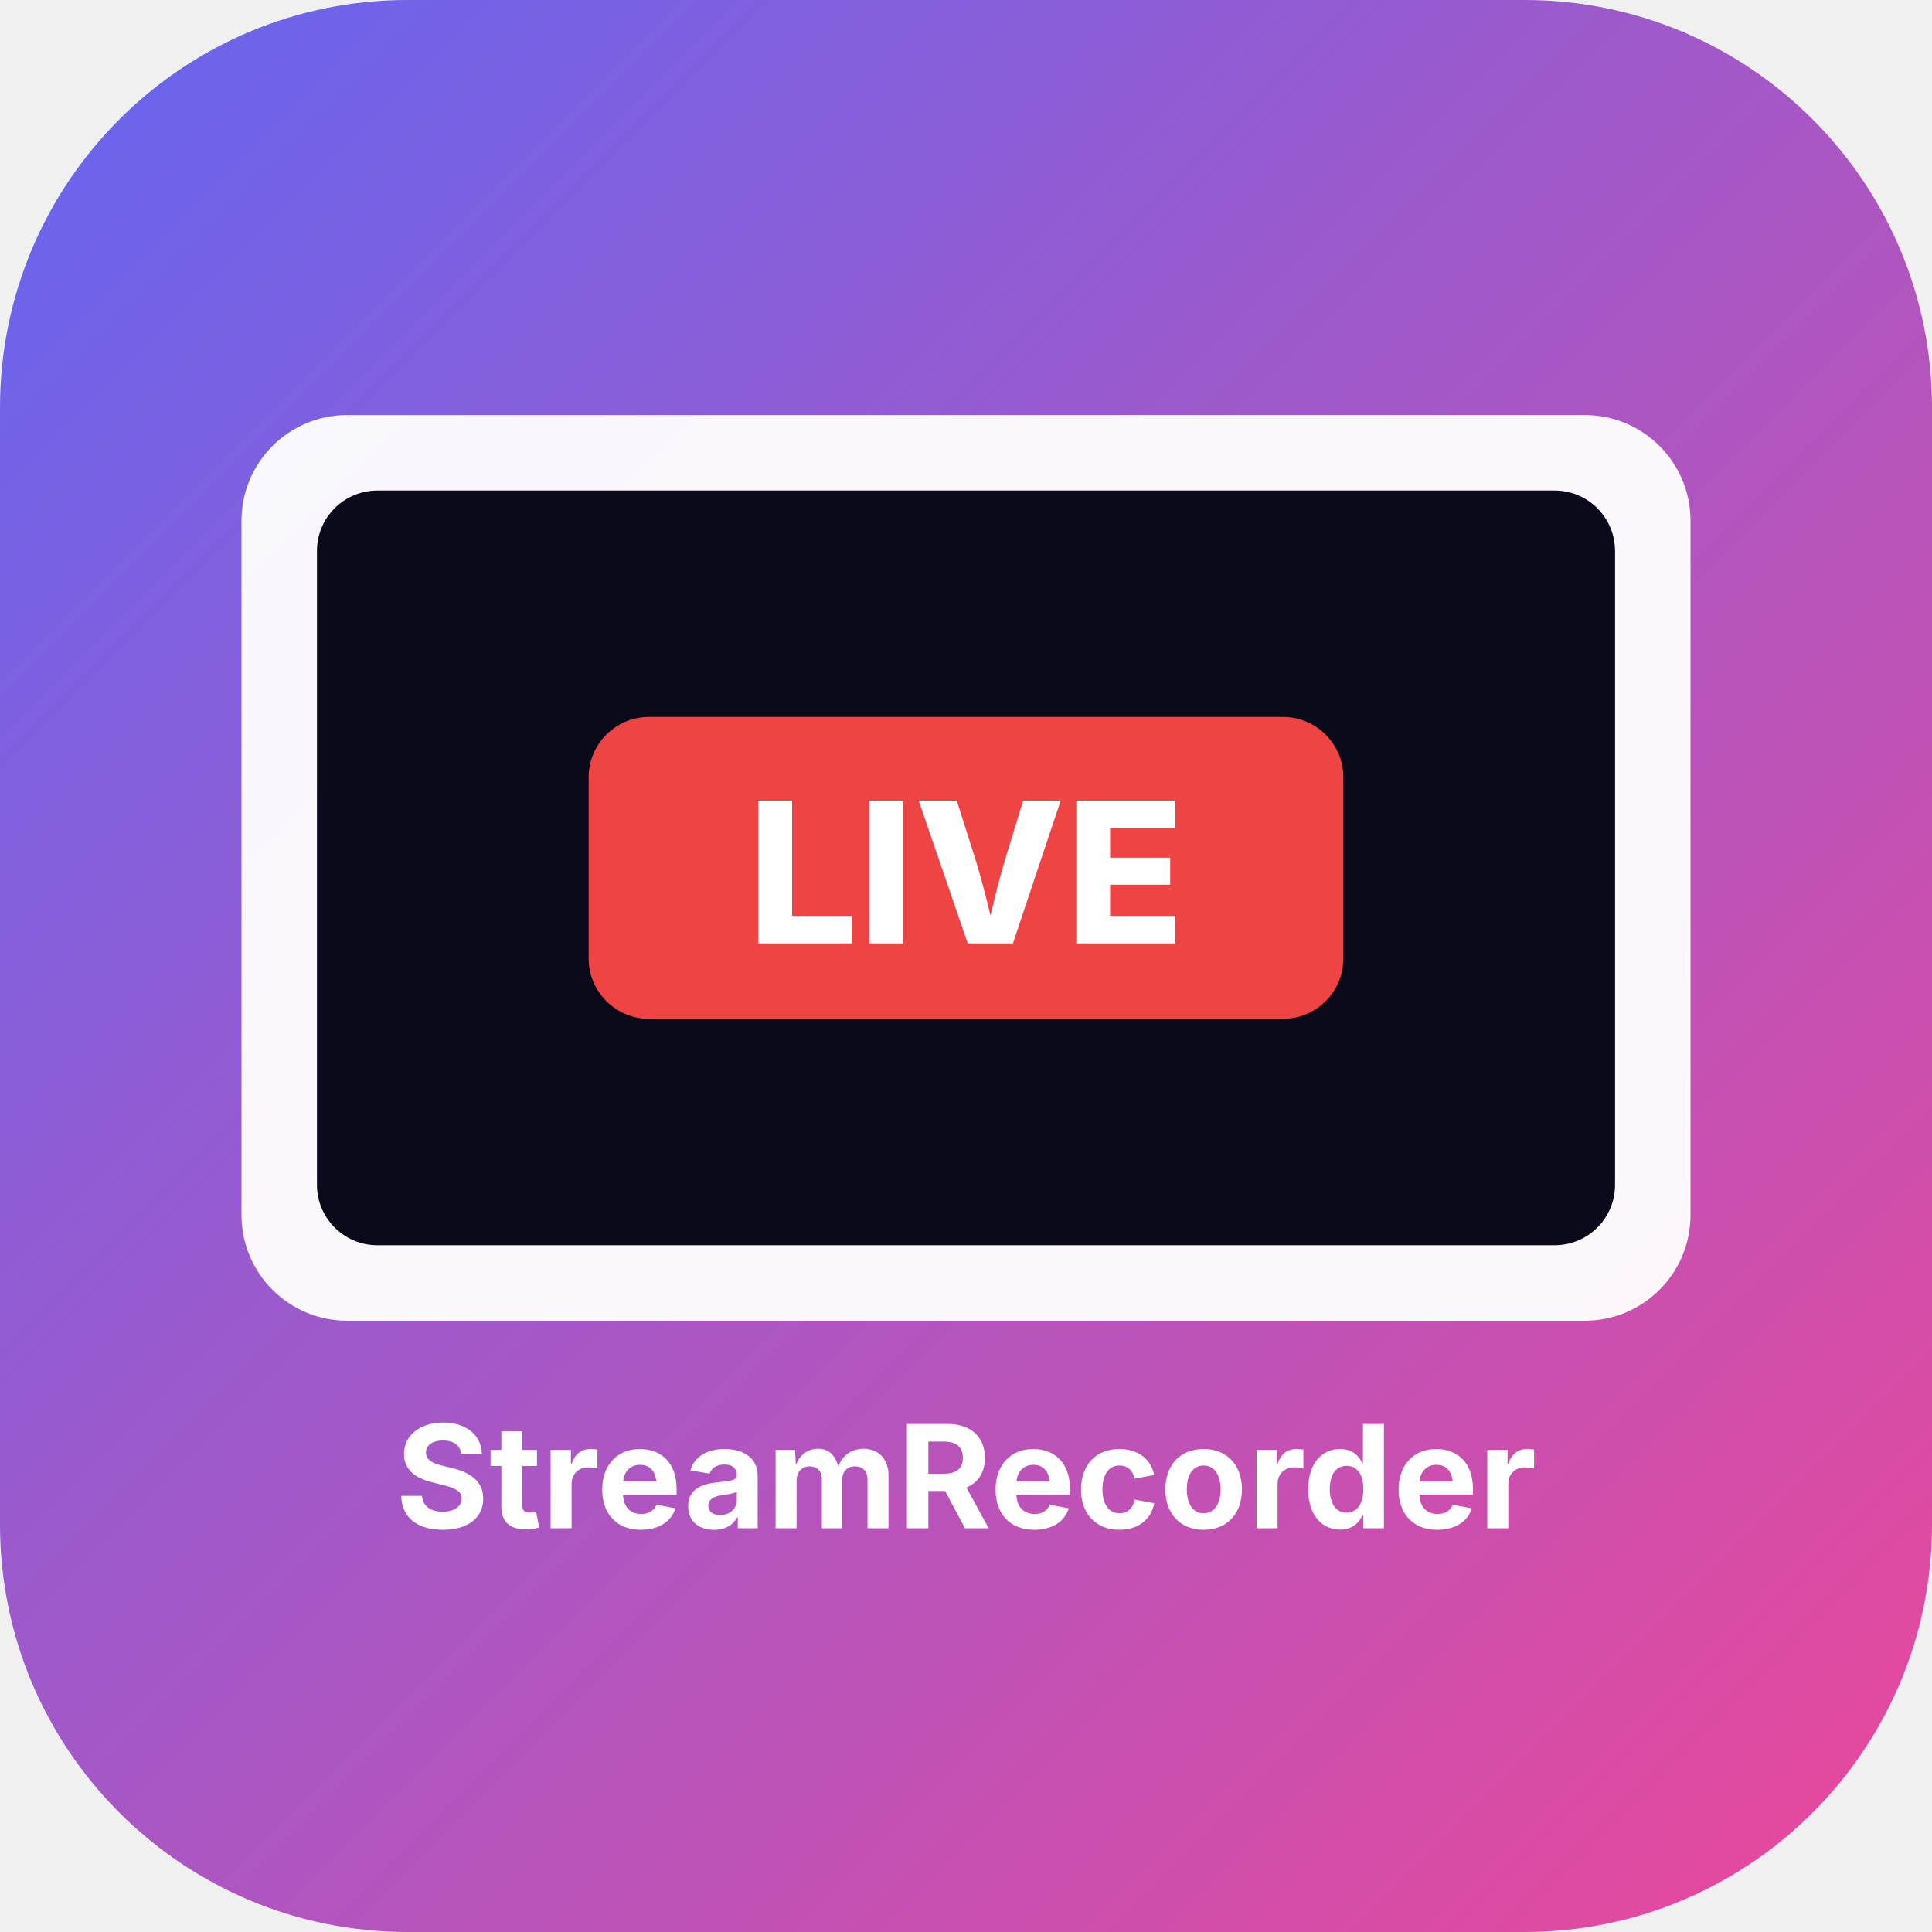
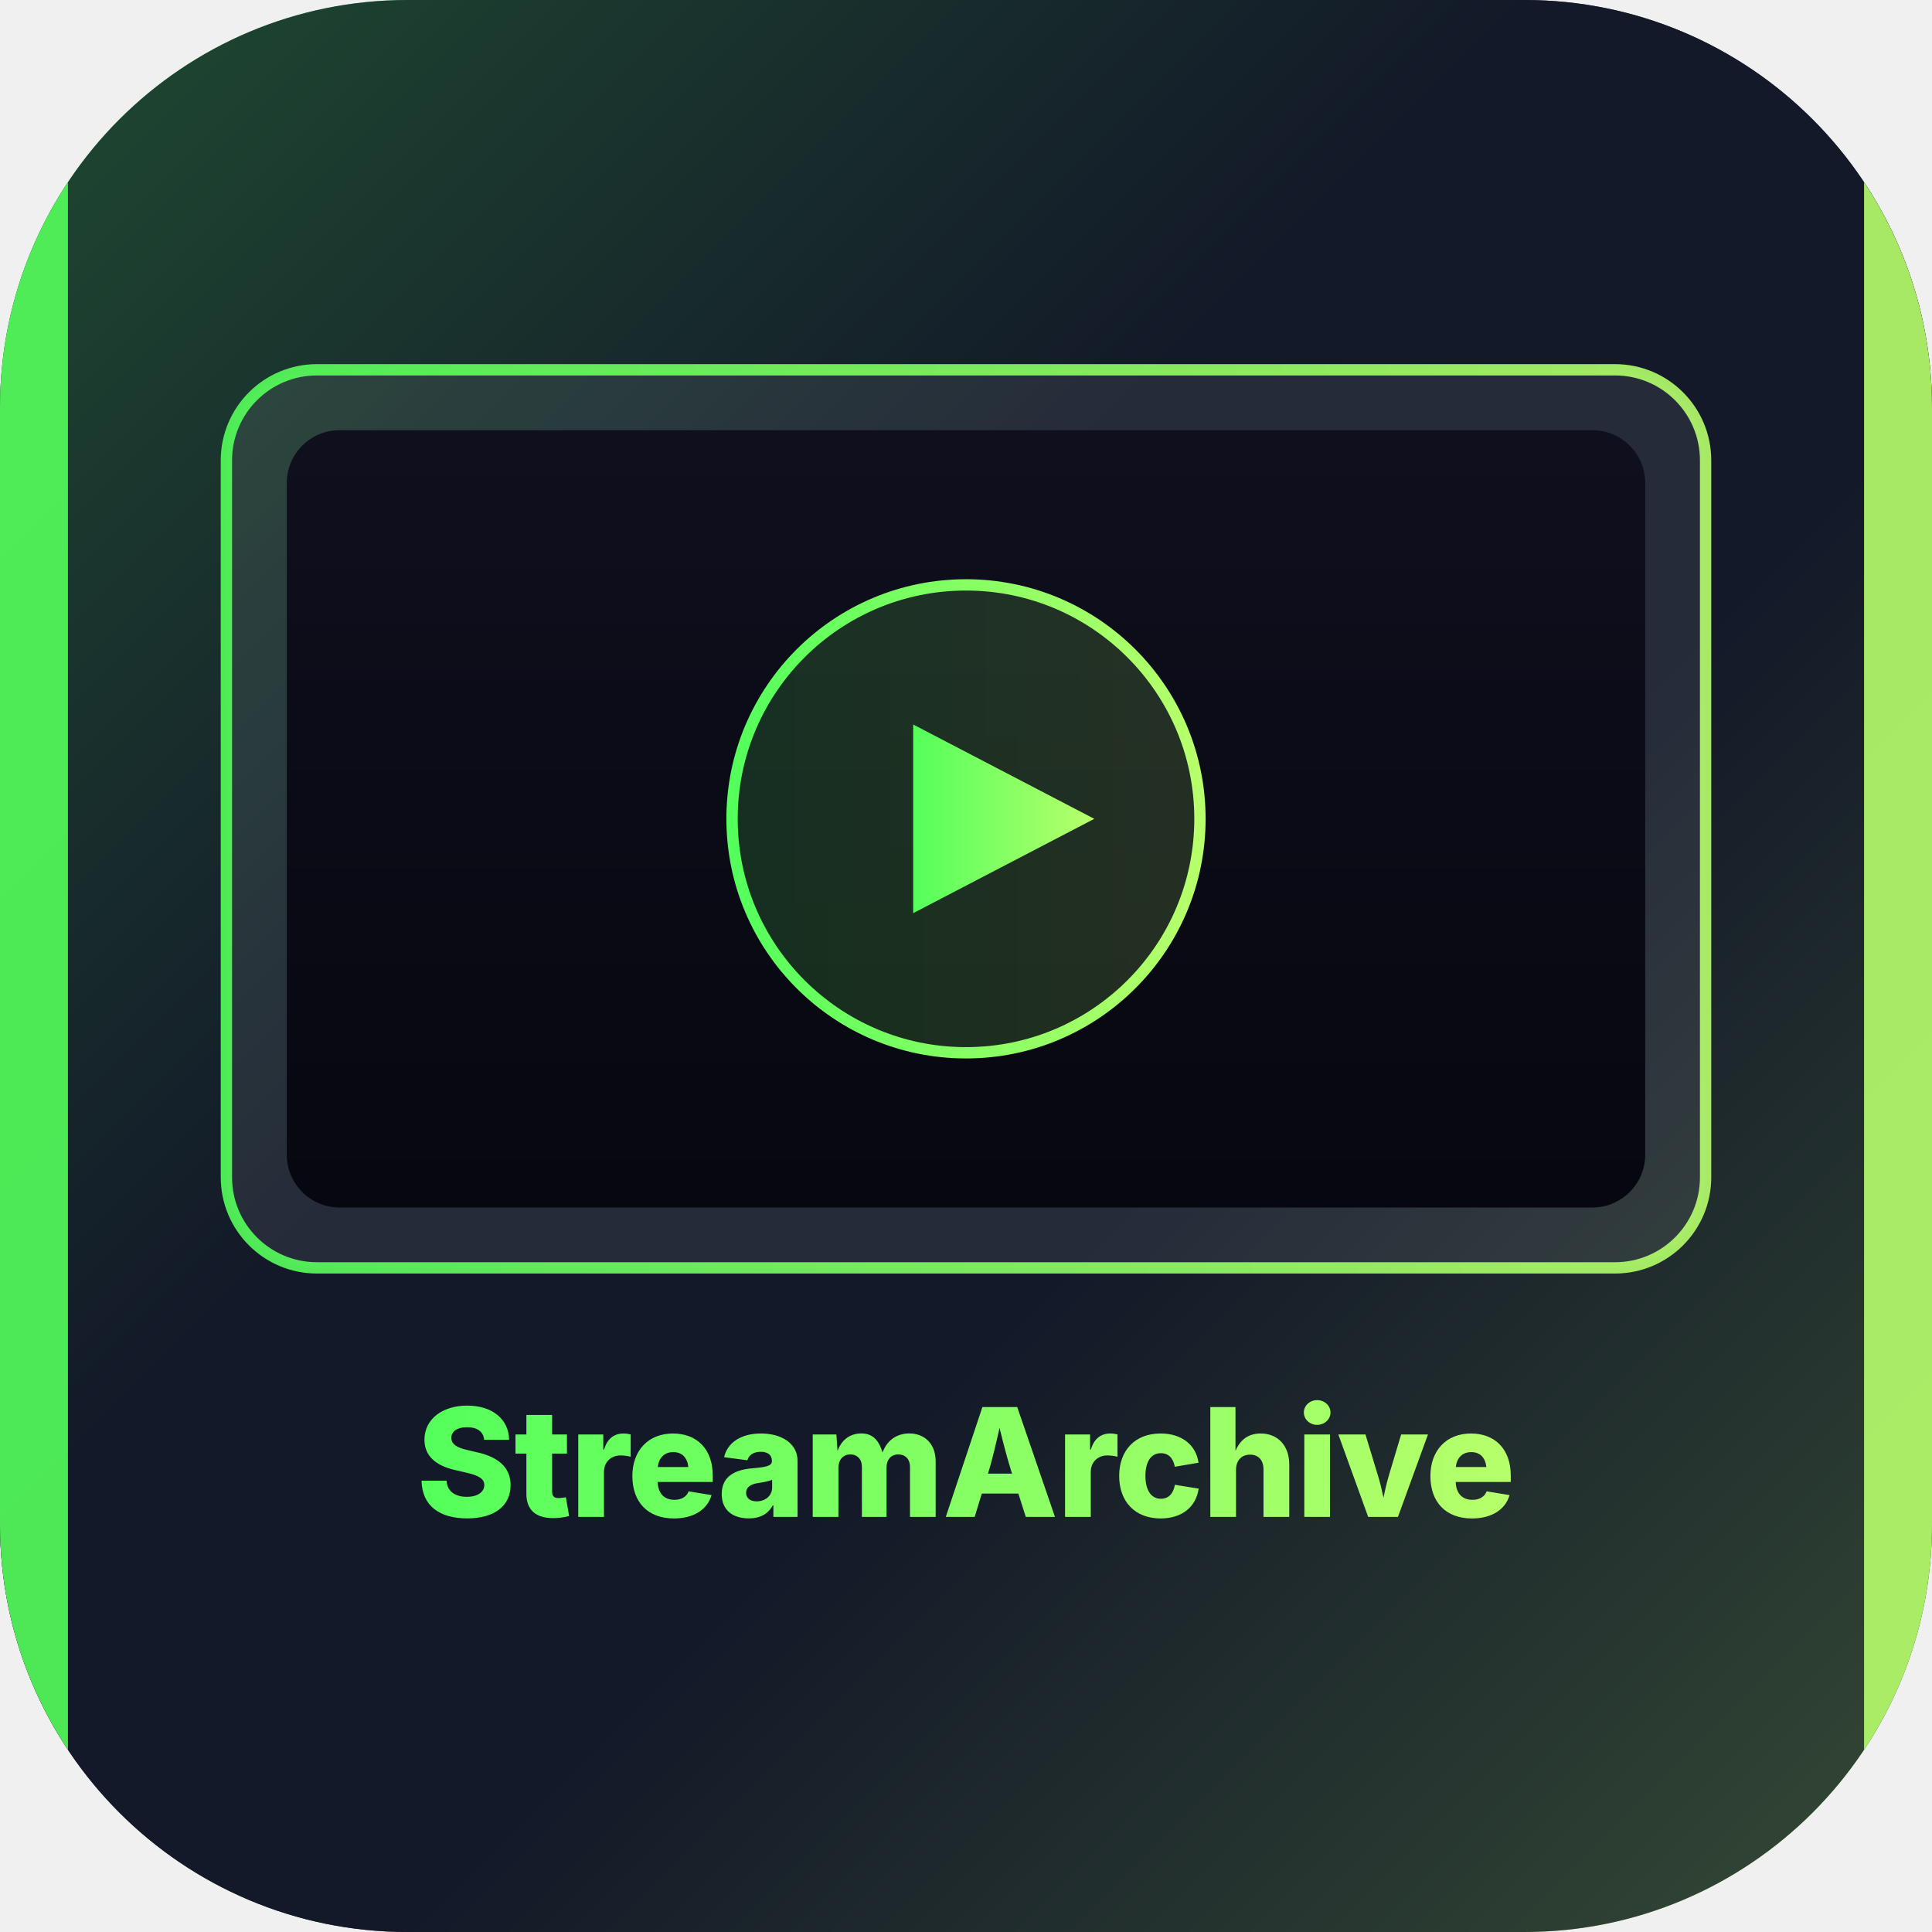
<svg xmlns="http://www.w3.org/2000/svg" width="512" height="512" viewBox="0 0 512 512">
  <defs>
    <linearGradient id="bg" x1="0%" y1="0%" x2="100%" y2="100%">
-       <stop offset="0%" style="stop-color:#6366f1" />
-       <stop offset="100%" style="stop-color:#ec4899" />
+       <stop offset="0%" style="stop-color:#54ff5b" />
+       <stop offset="40%" style="stop-color:#1a1a2e" />
+       <stop offset="60%" style="stop-color:#1a1a2e" />
+       <stop offset="100%" style="stop-color:#b7ff6b" />
    </linearGradient>
+     <linearGradient id="accentGrad" x1="0%" y1="0%" x2="100%" y2="0%">
+       <stop offset="0%" style="stop-color:#54ff5b" />
+       <stop offset="100%" style="stop-color:#b7ff6b" />
+     </linearGradient>
+     <filter id="glow" x="-10%" y="-10%" width="120%" height="120%">
+       <feGaussianBlur stdDeviation="6" result="blur" />
+       <feMerge>
+         <feMergeNode in="blur" />
+         <feMergeNode in="SourceGraphic" />
+       </feMerge>
+     </filter>
+     <linearGradient id="screenGrad" x1="0%" y1="0%" x2="0%" y2="100%">
+       <stop offset="0%" style="stop-color:#0f0f1e" />
+       <stop offset="100%" style="stop-color:#070710" />
+     </linearGradient>
+     <clipPath id="roundedClip">
+       <rect width="512" height="512" rx="108" />
+     </clipPath>
  </defs>
  <rect width="512" height="512" rx="108" fill="url(#bg)" />
-   <rect x="64" y="110" width="384" height="240" rx="28" fill="#ffffff" opacity="0.95" />
-   <rect x="84" y="130" width="344" height="200" rx="16" fill="#0a0a1a" />
-   <rect x="156" y="190" width="200" height="80" rx="16" fill="#ef4444" />
-   <text x="256" y="250" font-family="system-ui, -apple-system, BlinkMacSystemFont, sans-serif" font-size="52" font-weight="800" fill="#ffffff" text-anchor="middle">LIVE</text>
-   <text x="256" y="405" font-family="system-ui, -apple-system, BlinkMacSystemFont, sans-serif" font-size="38" font-weight="700" fill="#ffffff" text-anchor="middle">StreamRecorder</text>
+   <rect width="512" height="512" rx="108" fill="#111827" opacity="0.78" />
+   <rect x="0" y="0" width="18" height="512" rx="0" fill="#54ff5b" opacity="0.9" clip-path="url(#roundedClip)" />
+   <rect x="494" y="0" width="18" height="512" rx="0" fill="#b7ff6b" opacity="0.9" clip-path="url(#roundedClip)" />
+   <rect x="60" y="98" width="392" height="238" rx="24" fill="#ffffff" opacity="0.08" />
+   <rect x="60" y="98" width="392" height="238" rx="24" fill="none" stroke="url(#accentGrad)" stroke-width="3" opacity="0.9" />
+   <rect x="76" y="114" width="360" height="206" rx="14" fill="url(#screenGrad)" />
+   <circle cx="256" cy="217" r="62" fill="url(#accentGrad)" opacity="0.15" />
+   <circle cx="256" cy="217" r="62" fill="none" stroke="url(#accentGrad)" stroke-width="3" />
+   <polygon points="242,192 242,242 290,217" fill="url(#accentGrad)" />
+   <text x="256" y="402" font-family="system-ui, -apple-system, BlinkMacSystemFont, sans-serif" font-size="40" font-weight="800" fill="url(#accentGrad)" text-anchor="middle" letter-spacing="-0.5">StreamArchive</text>
</svg>
